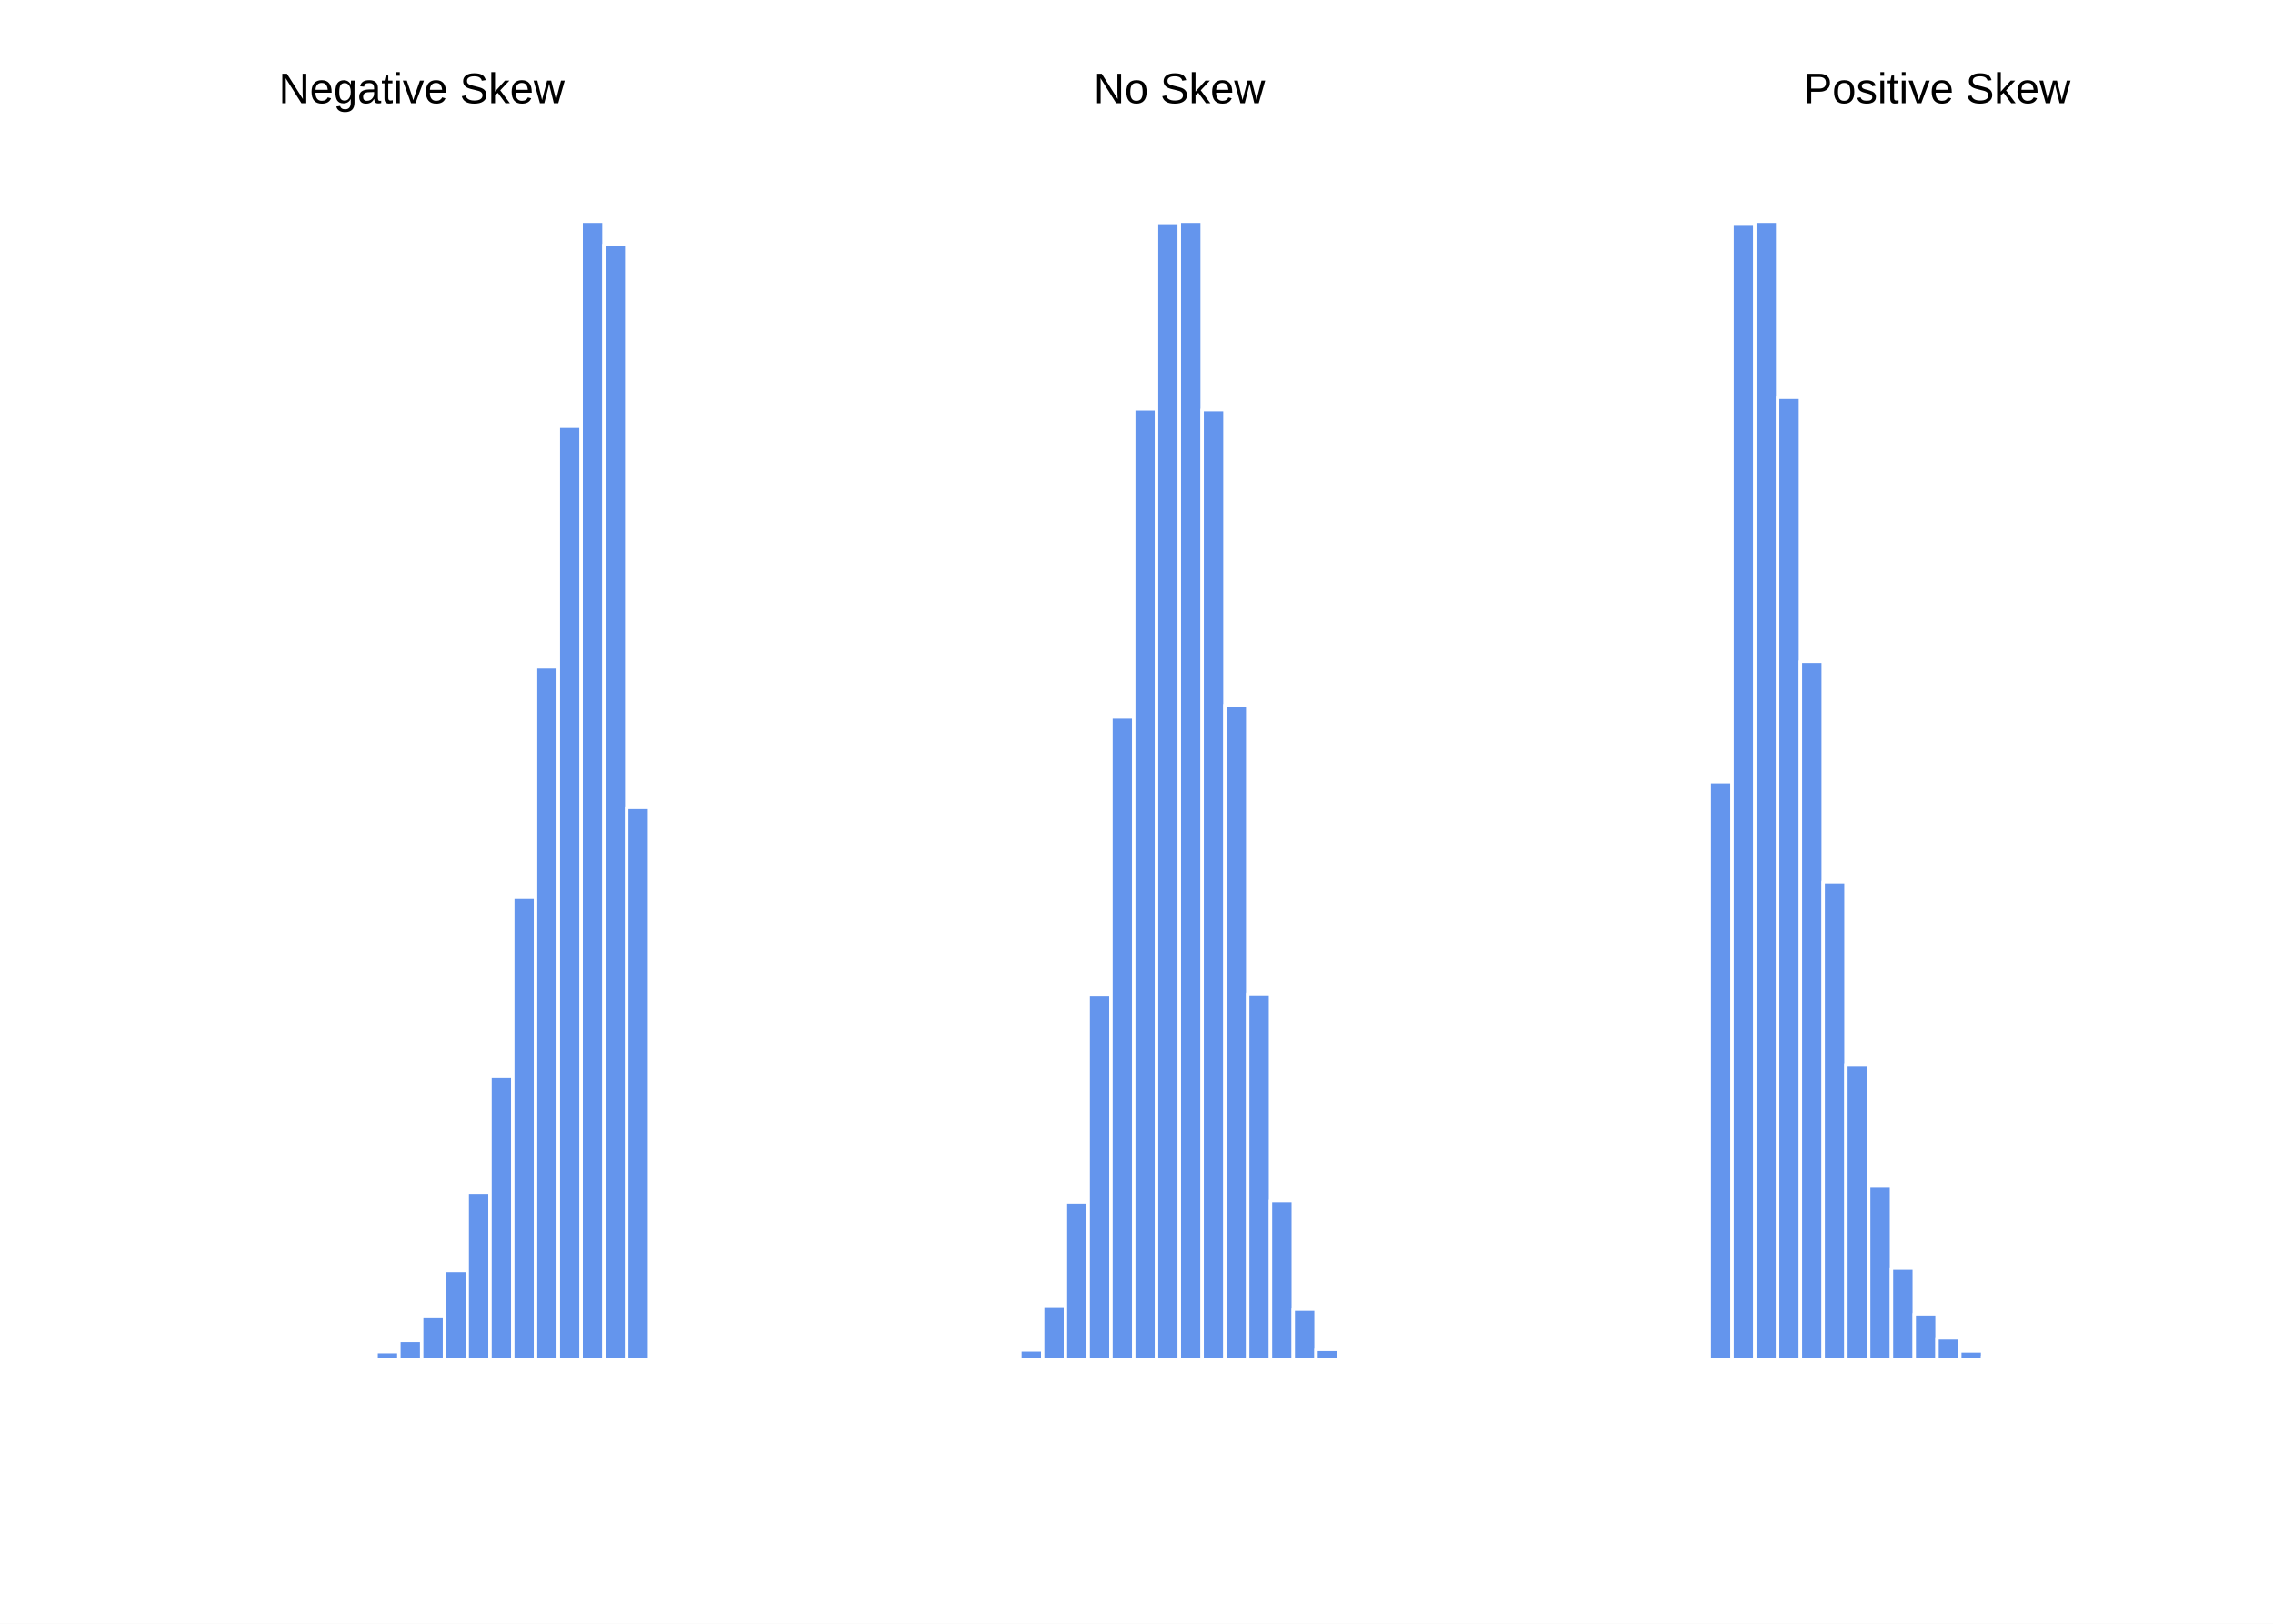
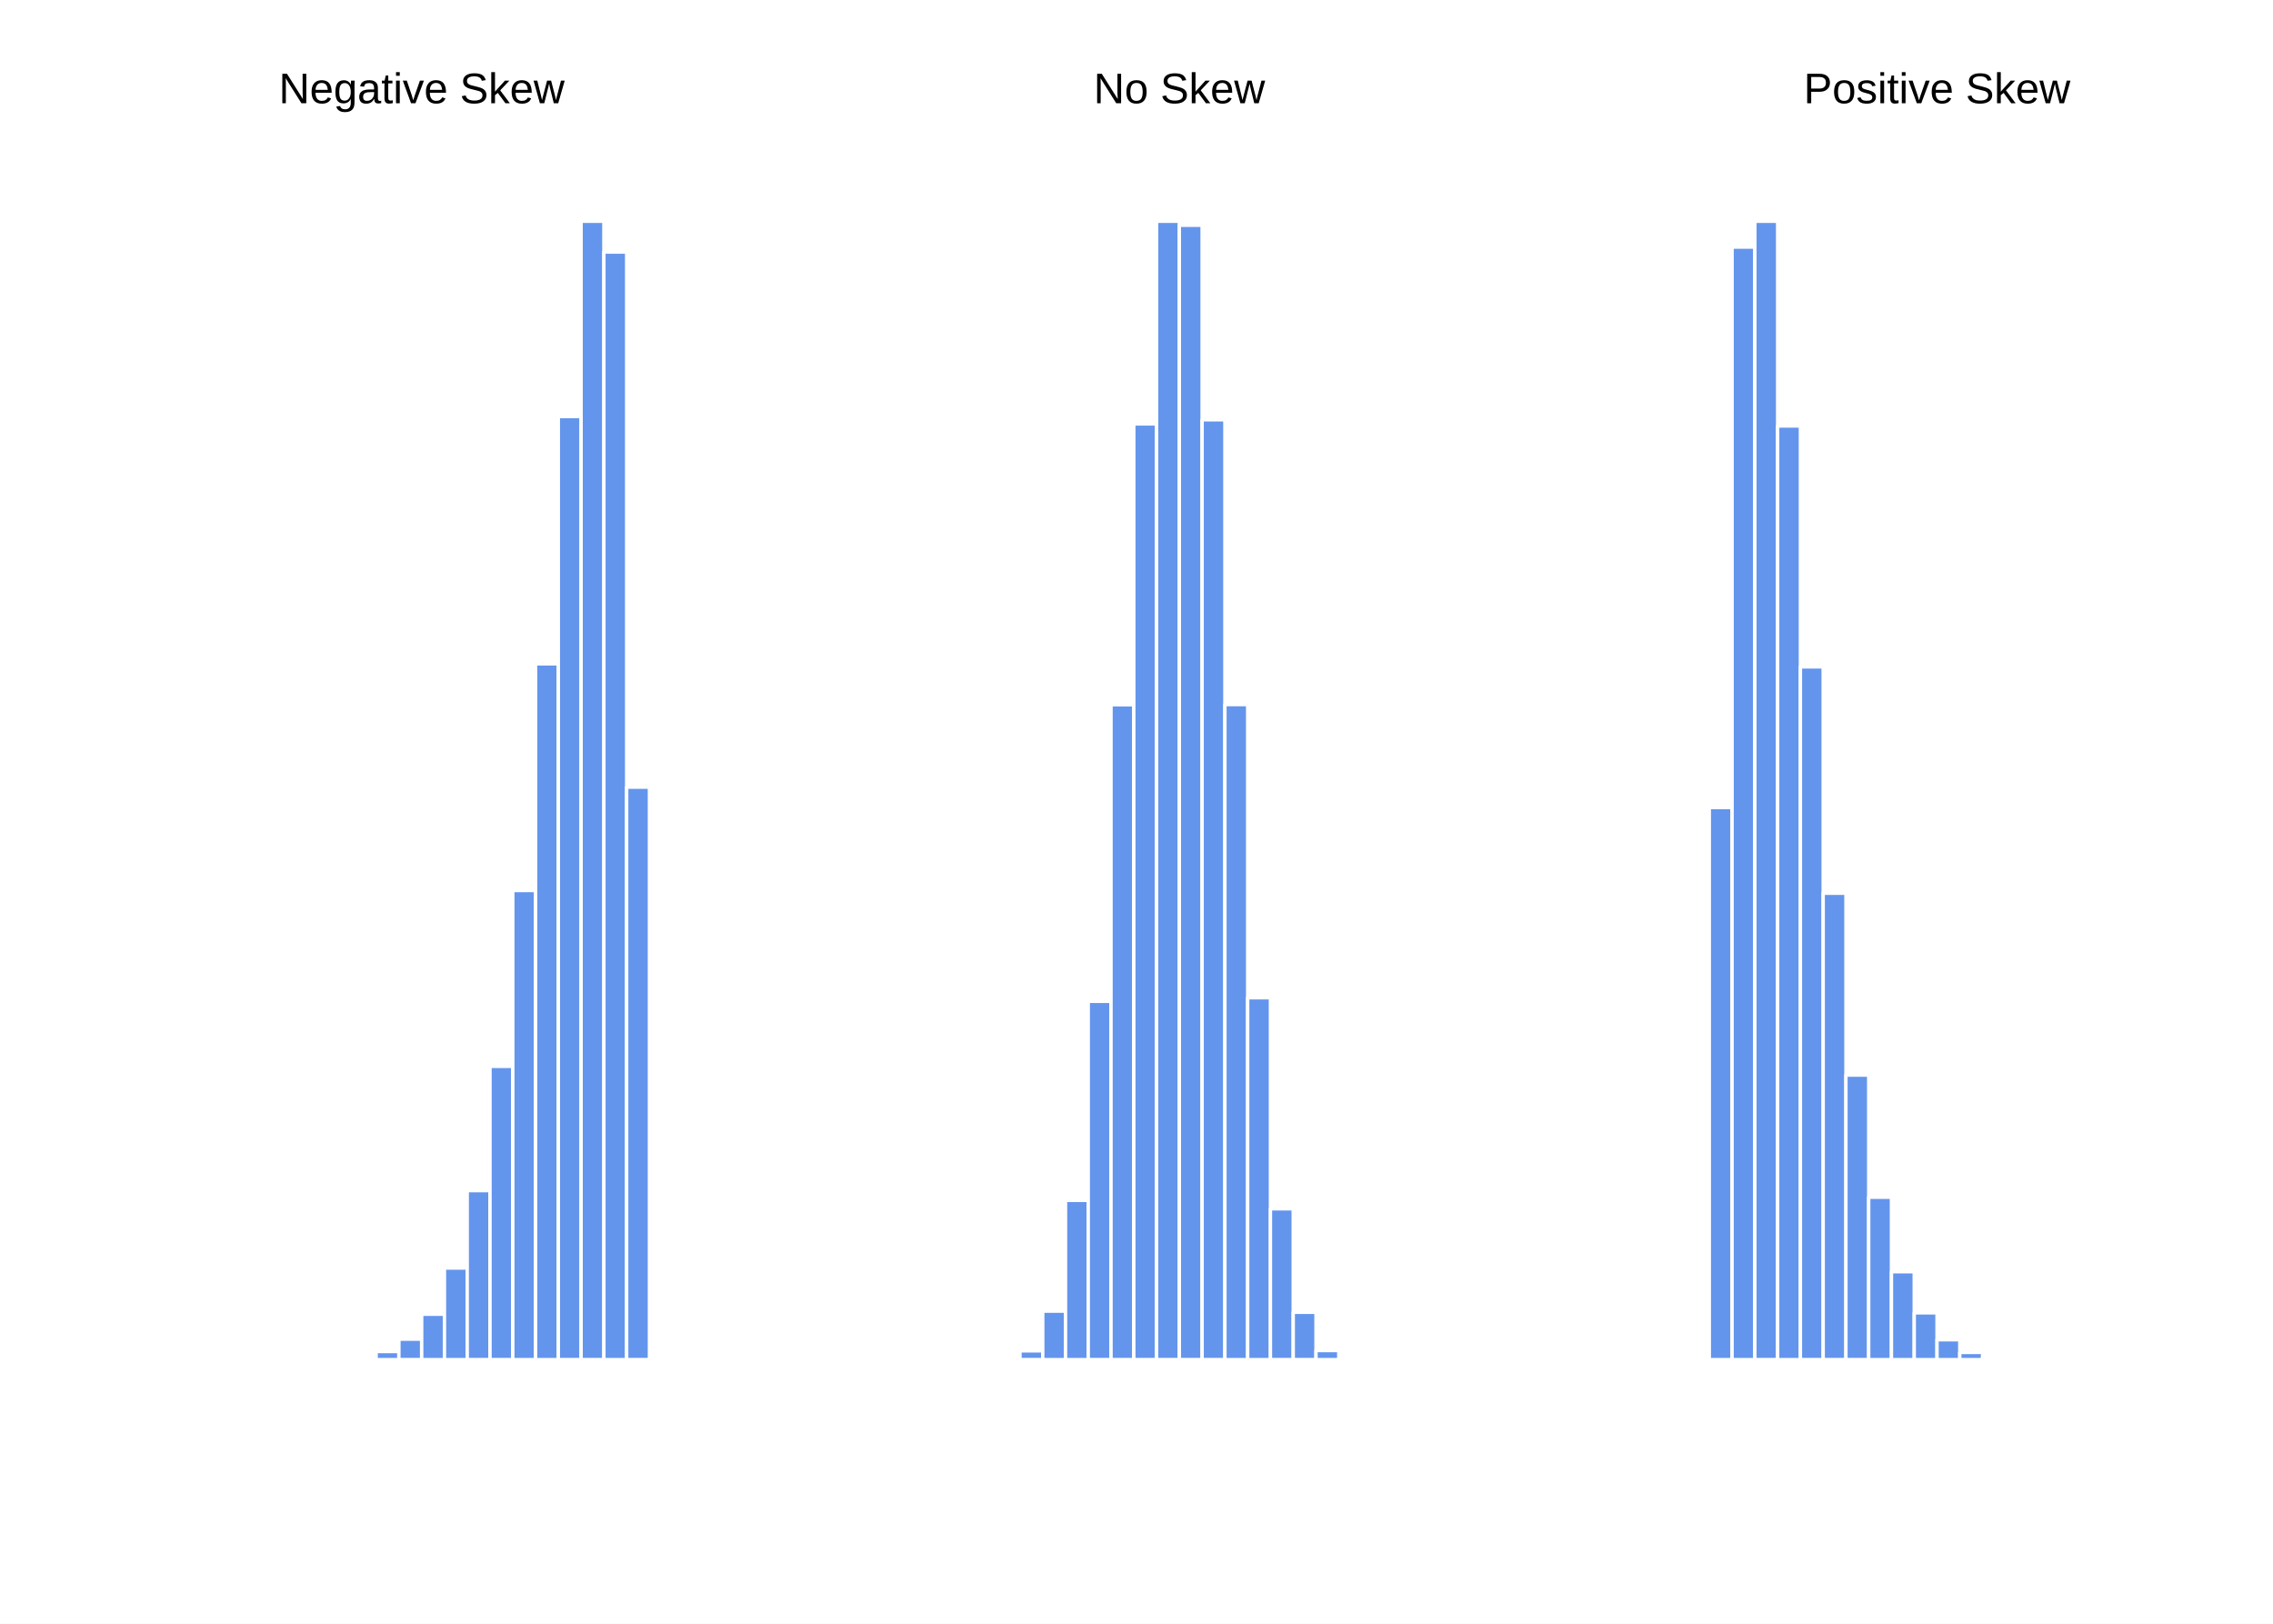
<svg xmlns="http://www.w3.org/2000/svg" class="svglite" width="504.00pt" height="360.00pt" viewBox="0 0 504.00 360.00">
  <defs>
    <style type="text/css">
    .svglite line, .svglite polyline, .svglite polygon, .svglite path, .svglite rect, .svglite circle {
      fill: none;
      stroke: #000000;
      stroke-linecap: round;
      stroke-linejoin: round;
      stroke-miterlimit: 10.00;
    }
    .svglite text {
      white-space: pre;
    }
  </style>
  </defs>
  <rect width="100%" height="100%" style="stroke: none; fill: #FFFFFF;" />
  <defs>
    <clipPath id="cpMC4wMHw1MDQuMDB8MC4wMHwzNjAuMDA=">
      <rect x="0.00" y="0.00" width="504.00" height="360.00" />
    </clipPath>
  </defs>
  <g clip-path="url(#cpMC4wMHw1MDQuMDB8MC4wMHwzNjAuMDA=)">
</g>
  <defs>
    <clipPath id="cpMzguOTd8MTQ4LjA0fDM4Ljk3fDMxMS41Mw==">
      <rect x="38.97" y="38.97" width="109.08" height="272.56" />
    </clipPath>
  </defs>
  <g clip-path="url(#cpMzguOTd8MTQ4LjA0fDM4Ljk3fDMxMS41Mw==)">
</g>
  <defs>
    <clipPath id="cpMC4wMHwxNjguMDB8MC4wMHwzNjAuMDA=">
      <rect x="0.00" y="0.00" width="168.00" height="360.00" />
    </clipPath>
  </defs>
  <g clip-path="url(#cpMC4wMHwxNjguMDB8MC4wMHwzNjAuMDA=)">
    <text x="93.50" y="22.89" text-anchor="middle" style="font-size: 9.50px; font-family: &quot;Arial&quot;;" textLength="63.38px" lengthAdjust="spacingAndGlyphs">Negative Skew</text>
  </g>
  <g clip-path="url(#cpMzguOTd8MTQ4LjA0fDM4Ljk3fDMxMS41Mw==)">
    <rect x="43.01" y="301.43" width="5.05" height="0.00" style="stroke-width: 0.75; stroke: #FFFFFF; fill: #6495ED;" />
    <rect x="48.06" y="301.43" width="5.05" height="0.00" style="stroke-width: 0.75; stroke: #FFFFFF; fill: #6495ED;" />
    <rect x="53.11" y="301.43" width="5.05" height="0.00" style="stroke-width: 0.75; stroke: #FFFFFF; fill: #6495ED;" />
    <rect x="58.16" y="301.43" width="5.05" height="0.00" style="stroke-width: 0.75; stroke: #FFFFFF; fill: #6495ED;" />
-     <rect x="63.21" y="301.43" width="5.05" height="0.00" style="stroke-width: 0.75; stroke: #FFFFFF; fill: #6495ED;" />
-     <rect x="68.26" y="301.35" width="5.05" height="0.085" style="stroke-width: 0.75; stroke: #FFFFFF; fill: #6495ED;" />
-     <rect x="73.30" y="301.24" width="5.05" height="0.20" style="stroke-width: 0.75; stroke: #FFFFFF; fill: #6495ED;" />
-     <rect x="78.35" y="300.73" width="5.05" height="0.71" style="stroke-width: 0.75; stroke: #FFFFFF; fill: #6495ED;" />
-     <rect x="83.40" y="299.70" width="5.05" height="1.73" style="stroke-width: 0.75; stroke: #FFFFFF; fill: #6495ED;" />
-     <rect x="88.45" y="297.20" width="5.05" height="4.24" style="stroke-width: 0.75; stroke: #FFFFFF; fill: #6495ED;" />
-     <rect x="93.50" y="291.72" width="5.05" height="9.71" style="stroke-width: 0.75; stroke: #FFFFFF; fill: #6495ED;" />
-     <rect x="98.55" y="281.70" width="5.05" height="19.74" style="stroke-width: 0.75; stroke: #FFFFFF; fill: #6495ED;" />
-     <rect x="103.60" y="264.35" width="5.05" height="37.08" style="stroke-width: 0.75; stroke: #FFFFFF; fill: #6495ED;" />
-     <rect x="108.65" y="238.50" width="5.05" height="62.94" style="stroke-width: 0.75; stroke: #FFFFFF; fill: #6495ED;" />
-     <rect x="113.70" y="198.96" width="5.05" height="102.47" style="stroke-width: 0.75; stroke: #FFFFFF; fill: #6495ED;" />
-     <rect x="118.75" y="147.85" width="5.05" height="153.59" style="stroke-width: 0.75; stroke: #FFFFFF; fill: #6495ED;" />
-     <rect x="123.80" y="94.51" width="5.05" height="206.93" style="stroke-width: 0.75; stroke: #FFFFFF; fill: #6495ED;" />
+     <rect x="63.21" y="301.41" width="5.05" height="0.025" style="stroke-width: 0.75; stroke: #FFFFFF; fill: #6495ED;" />
+     <rect x="68.26" y="301.42" width="5.05" height="0.012" style="stroke-width: 0.75; stroke: #FFFFFF; fill: #6495ED;" />
+     <rect x="73.30" y="301.21" width="5.05" height="0.22" style="stroke-width: 0.75; stroke: #FFFFFF; fill: #6495ED;" />
+     <rect x="78.35" y="300.73" width="5.05" height="0.70" style="stroke-width: 0.75; stroke: #FFFFFF; fill: #6495ED;" />
+     <rect x="83.40" y="299.64" width="5.05" height="1.80" style="stroke-width: 0.75; stroke: #FFFFFF; fill: #6495ED;" />
+     <rect x="88.45" y="296.90" width="5.05" height="4.53" style="stroke-width: 0.75; stroke: #FFFFFF; fill: #6495ED;" />
+     <rect x="93.50" y="291.38" width="5.05" height="10.06" style="stroke-width: 0.75; stroke: #FFFFFF; fill: #6495ED;" />
+     <rect x="98.55" y="281.14" width="5.05" height="20.30" style="stroke-width: 0.75; stroke: #FFFFFF; fill: #6495ED;" />
+     <rect x="103.60" y="263.97" width="5.05" height="37.46" style="stroke-width: 0.75; stroke: #FFFFFF; fill: #6495ED;" />
+     <rect x="108.65" y="236.43" width="5.05" height="65.00" style="stroke-width: 0.75; stroke: #FFFFFF; fill: #6495ED;" />
+     <rect x="113.70" y="197.43" width="5.05" height="104.01" style="stroke-width: 0.75; stroke: #FFFFFF; fill: #6495ED;" />
+     <rect x="118.75" y="147.18" width="5.05" height="154.26" style="stroke-width: 0.75; stroke: #FFFFFF; fill: #6495ED;" />
+     <rect x="123.80" y="92.35" width="5.05" height="209.08" style="stroke-width: 0.75; stroke: #FFFFFF; fill: #6495ED;" />
    <rect x="128.85" y="49.06" width="5.05" height="252.37" style="stroke-width: 0.75; stroke: #FFFFFF; fill: #6495ED;" />
-     <rect x="133.90" y="54.26" width="5.05" height="247.17" style="stroke-width: 0.75; stroke: #FFFFFF; fill: #6495ED;" />
-     <rect x="138.95" y="179.02" width="5.05" height="122.42" style="stroke-width: 0.75; stroke: #FFFFFF; fill: #6495ED;" />
+     <rect x="133.90" y="55.89" width="5.05" height="245.55" style="stroke-width: 0.75; stroke: #FFFFFF; fill: #6495ED;" />
+     <rect x="138.95" y="174.52" width="5.05" height="126.91" style="stroke-width: 0.75; stroke: #FFFFFF; fill: #6495ED;" />
  </g>
  <defs>
    <clipPath id="cpMjA2Ljk3fDMxNi4wNHwzOC45N3wzMTEuNTM=">
      <rect x="206.97" y="38.97" width="109.08" height="272.56" />
    </clipPath>
  </defs>
  <g clip-path="url(#cpMjA2Ljk3fDMxNi4wNHwzOC45N3wzMTEuNTM=)">
</g>
  <defs>
    <clipPath id="cpMTY4LjAwfDMzNi4wMHwwLjAwfDM2MC4wMA==">
      <rect x="168.00" y="0.00" width="168.00" height="360.00" />
    </clipPath>
  </defs>
  <g clip-path="url(#cpMTY4LjAwfDMzNi4wMHwwLjAwfDM2MC4wMA==)">
    <text x="261.50" y="22.89" text-anchor="middle" style="font-size: 9.50px; font-family: &quot;Arial&quot;;" textLength="38.02px" lengthAdjust="spacingAndGlyphs">No Skew</text>
  </g>
  <g clip-path="url(#cpMjA2Ljk3fDMxNi4wNHwzOC45N3wzMTEuNTM=)">
    <rect x="211.01" y="301.43" width="5.05" height="0.00" style="stroke-width: 0.75; stroke: #FFFFFF; fill: #6495ED;" />
-     <rect x="216.06" y="301.42" width="5.05" height="0.015" style="stroke-width: 0.75; stroke: #FFFFFF; fill: #6495ED;" />
-     <rect x="221.11" y="301.30" width="5.05" height="0.13" style="stroke-width: 0.75; stroke: #FFFFFF; fill: #6495ED;" />
-     <rect x="226.16" y="299.31" width="5.05" height="2.12" style="stroke-width: 0.75; stroke: #FFFFFF; fill: #6495ED;" />
-     <rect x="231.21" y="289.44" width="5.05" height="12.00" style="stroke-width: 0.75; stroke: #FFFFFF; fill: #6495ED;" />
-     <rect x="236.26" y="266.52" width="5.05" height="34.91" style="stroke-width: 0.75; stroke: #FFFFFF; fill: #6495ED;" />
-     <rect x="241.30" y="220.40" width="5.05" height="81.04" style="stroke-width: 0.75; stroke: #FFFFFF; fill: #6495ED;" />
-     <rect x="246.35" y="158.97" width="5.05" height="142.46" style="stroke-width: 0.75; stroke: #FFFFFF; fill: #6495ED;" />
-     <rect x="251.40" y="90.65" width="5.05" height="210.79" style="stroke-width: 0.75; stroke: #FFFFFF; fill: #6495ED;" />
-     <rect x="256.45" y="49.34" width="5.05" height="252.09" style="stroke-width: 0.75; stroke: #FFFFFF; fill: #6495ED;" />
-     <rect x="261.50" y="49.06" width="5.05" height="252.37" style="stroke-width: 0.75; stroke: #FFFFFF; fill: #6495ED;" />
-     <rect x="266.55" y="90.83" width="5.05" height="210.61" style="stroke-width: 0.75; stroke: #FFFFFF; fill: #6495ED;" />
-     <rect x="271.60" y="156.29" width="5.05" height="145.15" style="stroke-width: 0.75; stroke: #FFFFFF; fill: #6495ED;" />
-     <rect x="276.65" y="220.32" width="5.05" height="81.11" style="stroke-width: 0.75; stroke: #FFFFFF; fill: #6495ED;" />
-     <rect x="281.70" y="266.21" width="5.05" height="35.22" style="stroke-width: 0.75; stroke: #FFFFFF; fill: #6495ED;" />
-     <rect x="286.75" y="290.26" width="5.05" height="11.17" style="stroke-width: 0.75; stroke: #FFFFFF; fill: #6495ED;" />
-     <rect x="291.80" y="299.19" width="5.05" height="2.24" style="stroke-width: 0.75; stroke: #FFFFFF; fill: #6495ED;" />
-     <rect x="296.85" y="301.15" width="5.05" height="0.28" style="stroke-width: 0.75; stroke: #FFFFFF; fill: #6495ED;" />
+     <rect x="216.06" y="301.43" width="5.05" height="0.00" style="stroke-width: 0.75; stroke: #FFFFFF; fill: #6495ED;" />
+     <rect x="221.11" y="301.24" width="5.05" height="0.19" style="stroke-width: 0.75; stroke: #FFFFFF; fill: #6495ED;" />
+     <rect x="226.16" y="299.50" width="5.05" height="1.93" style="stroke-width: 0.75; stroke: #FFFFFF; fill: #6495ED;" />
+     <rect x="231.21" y="290.69" width="5.05" height="10.75" style="stroke-width: 0.75; stroke: #FFFFFF; fill: #6495ED;" />
+     <rect x="236.26" y="266.14" width="5.05" height="35.30" style="stroke-width: 0.75; stroke: #FFFFFF; fill: #6495ED;" />
+     <rect x="241.30" y="222.01" width="5.05" height="79.42" style="stroke-width: 0.75; stroke: #FFFFFF; fill: #6495ED;" />
+     <rect x="246.35" y="156.25" width="5.05" height="145.18" style="stroke-width: 0.75; stroke: #FFFFFF; fill: #6495ED;" />
+     <rect x="251.40" y="93.99" width="5.05" height="207.44" style="stroke-width: 0.75; stroke: #FFFFFF; fill: #6495ED;" />
+     <rect x="256.45" y="49.06" width="5.05" height="252.37" style="stroke-width: 0.75; stroke: #FFFFFF; fill: #6495ED;" />
+     <rect x="261.50" y="49.95" width="5.05" height="251.48" style="stroke-width: 0.75; stroke: #FFFFFF; fill: #6495ED;" />
+     <rect x="266.55" y="93.08" width="5.05" height="208.35" style="stroke-width: 0.75; stroke: #FFFFFF; fill: #6495ED;" />
+     <rect x="271.60" y="156.21" width="5.05" height="145.23" style="stroke-width: 0.75; stroke: #FFFFFF; fill: #6495ED;" />
+     <rect x="276.65" y="221.21" width="5.05" height="80.23" style="stroke-width: 0.75; stroke: #FFFFFF; fill: #6495ED;" />
+     <rect x="281.70" y="268.01" width="5.05" height="33.42" style="stroke-width: 0.75; stroke: #FFFFFF; fill: #6495ED;" />
+     <rect x="286.75" y="290.95" width="5.05" height="10.48" style="stroke-width: 0.75; stroke: #FFFFFF; fill: #6495ED;" />
+     <rect x="291.80" y="299.43" width="5.05" height="2.01" style="stroke-width: 0.75; stroke: #FFFFFF; fill: #6495ED;" />
+     <rect x="296.85" y="301.24" width="5.05" height="0.19" style="stroke-width: 0.75; stroke: #FFFFFF; fill: #6495ED;" />
    <rect x="301.90" y="301.43" width="5.05" height="0.00" style="stroke-width: 0.75; stroke: #FFFFFF; fill: #6495ED;" />
    <rect x="306.95" y="301.43" width="5.05" height="0.00" style="stroke-width: 0.75; stroke: #FFFFFF; fill: #6495ED;" />
  </g>
  <defs>
    <clipPath id="cpMzc0Ljk3fDQ4NC4wNHwzOC45N3wzMTEuNTM=">
      <rect x="374.97" y="38.97" width="109.08" height="272.56" />
    </clipPath>
  </defs>
  <g clip-path="url(#cpMzc0Ljk3fDQ4NC4wNHwzOC45N3wzMTEuNTM=)">
</g>
  <defs>
    <clipPath id="cpMzM2LjAwfDUwNC4wMHwwLjAwfDM2MC4wMA==">
      <rect x="336.00" y="0.00" width="168.00" height="360.00" />
    </clipPath>
  </defs>
  <g clip-path="url(#cpMzM2LjAwfDUwNC4wMHwwLjAwfDM2MC4wMA==)">
    <text x="429.50" y="22.89" text-anchor="middle" style="font-size: 9.50px; font-family: &quot;Arial&quot;;" textLength="59.15px" lengthAdjust="spacingAndGlyphs">Positive Skew</text>
  </g>
  <g clip-path="url(#cpMzc0Ljk3fDQ4NC4wNHwzOC45N3wzMTEuNTM=)">
-     <rect x="379.01" y="173.32" width="5.05" height="128.12" style="stroke-width: 0.75; stroke: #FFFFFF; fill: #6495ED;" />
-     <rect x="384.06" y="49.50" width="5.05" height="251.94" style="stroke-width: 0.75; stroke: #FFFFFF; fill: #6495ED;" />
+     <rect x="379.01" y="179.04" width="5.05" height="122.40" style="stroke-width: 0.75; stroke: #FFFFFF; fill: #6495ED;" />
+     <rect x="384.06" y="54.78" width="5.05" height="246.66" style="stroke-width: 0.75; stroke: #FFFFFF; fill: #6495ED;" />
    <rect x="389.11" y="49.06" width="5.05" height="252.37" style="stroke-width: 0.75; stroke: #FFFFFF; fill: #6495ED;" />
-     <rect x="394.16" y="88.09" width="5.05" height="213.34" style="stroke-width: 0.75; stroke: #FFFFFF; fill: #6495ED;" />
-     <rect x="399.21" y="146.62" width="5.05" height="154.81" style="stroke-width: 0.75; stroke: #FFFFFF; fill: #6495ED;" />
-     <rect x="404.26" y="195.51" width="5.05" height="105.93" style="stroke-width: 0.75; stroke: #FFFFFF; fill: #6495ED;" />
-     <rect x="409.30" y="235.97" width="5.05" height="65.46" style="stroke-width: 0.75; stroke: #FFFFFF; fill: #6495ED;" />
-     <rect x="414.35" y="262.80" width="5.05" height="38.63" style="stroke-width: 0.75; stroke: #FFFFFF; fill: #6495ED;" />
-     <rect x="419.40" y="281.18" width="5.05" height="20.25" style="stroke-width: 0.75; stroke: #FFFFFF; fill: #6495ED;" />
-     <rect x="424.45" y="291.31" width="5.05" height="10.13" style="stroke-width: 0.75; stroke: #FFFFFF; fill: #6495ED;" />
-     <rect x="429.50" y="296.64" width="5.05" height="4.79" style="stroke-width: 0.75; stroke: #FFFFFF; fill: #6495ED;" />
-     <rect x="434.55" y="299.54" width="5.05" height="1.90" style="stroke-width: 0.75; stroke: #FFFFFF; fill: #6495ED;" />
-     <rect x="439.60" y="300.75" width="5.05" height="0.69" style="stroke-width: 0.75; stroke: #FFFFFF; fill: #6495ED;" />
-     <rect x="444.65" y="301.30" width="5.05" height="0.14" style="stroke-width: 0.75; stroke: #FFFFFF; fill: #6495ED;" />
-     <rect x="449.70" y="301.37" width="5.05" height="0.062" style="stroke-width: 0.75; stroke: #FFFFFF; fill: #6495ED;" />
-     <rect x="454.75" y="301.42" width="5.05" height="0.012" style="stroke-width: 0.75; stroke: #FFFFFF; fill: #6495ED;" />
+     <rect x="394.16" y="94.44" width="5.05" height="207.00" style="stroke-width: 0.75; stroke: #FFFFFF; fill: #6495ED;" />
+     <rect x="399.21" y="147.85" width="5.05" height="153.58" style="stroke-width: 0.75; stroke: #FFFFFF; fill: #6495ED;" />
+     <rect x="404.26" y="198.04" width="5.05" height="103.39" style="stroke-width: 0.75; stroke: #FFFFFF; fill: #6495ED;" />
+     <rect x="409.30" y="238.36" width="5.05" height="63.07" style="stroke-width: 0.75; stroke: #FFFFFF; fill: #6495ED;" />
+     <rect x="414.35" y="265.44" width="5.05" height="36.00" style="stroke-width: 0.75; stroke: #FFFFFF; fill: #6495ED;" />
+     <rect x="419.40" y="281.96" width="5.05" height="19.48" style="stroke-width: 0.75; stroke: #FFFFFF; fill: #6495ED;" />
+     <rect x="424.45" y="291.07" width="5.05" height="10.37" style="stroke-width: 0.75; stroke: #FFFFFF; fill: #6495ED;" />
+     <rect x="429.50" y="297.04" width="5.05" height="4.40" style="stroke-width: 0.75; stroke: #FFFFFF; fill: #6495ED;" />
+     <rect x="434.55" y="299.85" width="5.05" height="1.59" style="stroke-width: 0.75; stroke: #FFFFFF; fill: #6495ED;" />
+     <rect x="439.60" y="300.84" width="5.05" height="0.60" style="stroke-width: 0.75; stroke: #FFFFFF; fill: #6495ED;" />
+     <rect x="444.65" y="301.24" width="5.05" height="0.20" style="stroke-width: 0.75; stroke: #FFFFFF; fill: #6495ED;" />
+     <rect x="449.70" y="301.39" width="5.05" height="0.049" style="stroke-width: 0.75; stroke: #FFFFFF; fill: #6495ED;" />
+     <rect x="454.75" y="301.43" width="5.05" height="0.00" style="stroke-width: 0.75; stroke: #FFFFFF; fill: #6495ED;" />
    <rect x="459.80" y="301.43" width="5.05" height="0.00" style="stroke-width: 0.75; stroke: #FFFFFF; fill: #6495ED;" />
    <rect x="464.85" y="301.43" width="5.05" height="0.00" style="stroke-width: 0.75; stroke: #FFFFFF; fill: #6495ED;" />
    <rect x="469.90" y="301.43" width="5.05" height="0.00" style="stroke-width: 0.75; stroke: #FFFFFF; fill: #6495ED;" />
    <rect x="474.95" y="301.43" width="5.05" height="0.00" style="stroke-width: 0.75; stroke: #FFFFFF; fill: #6495ED;" />
  </g>
</svg>
